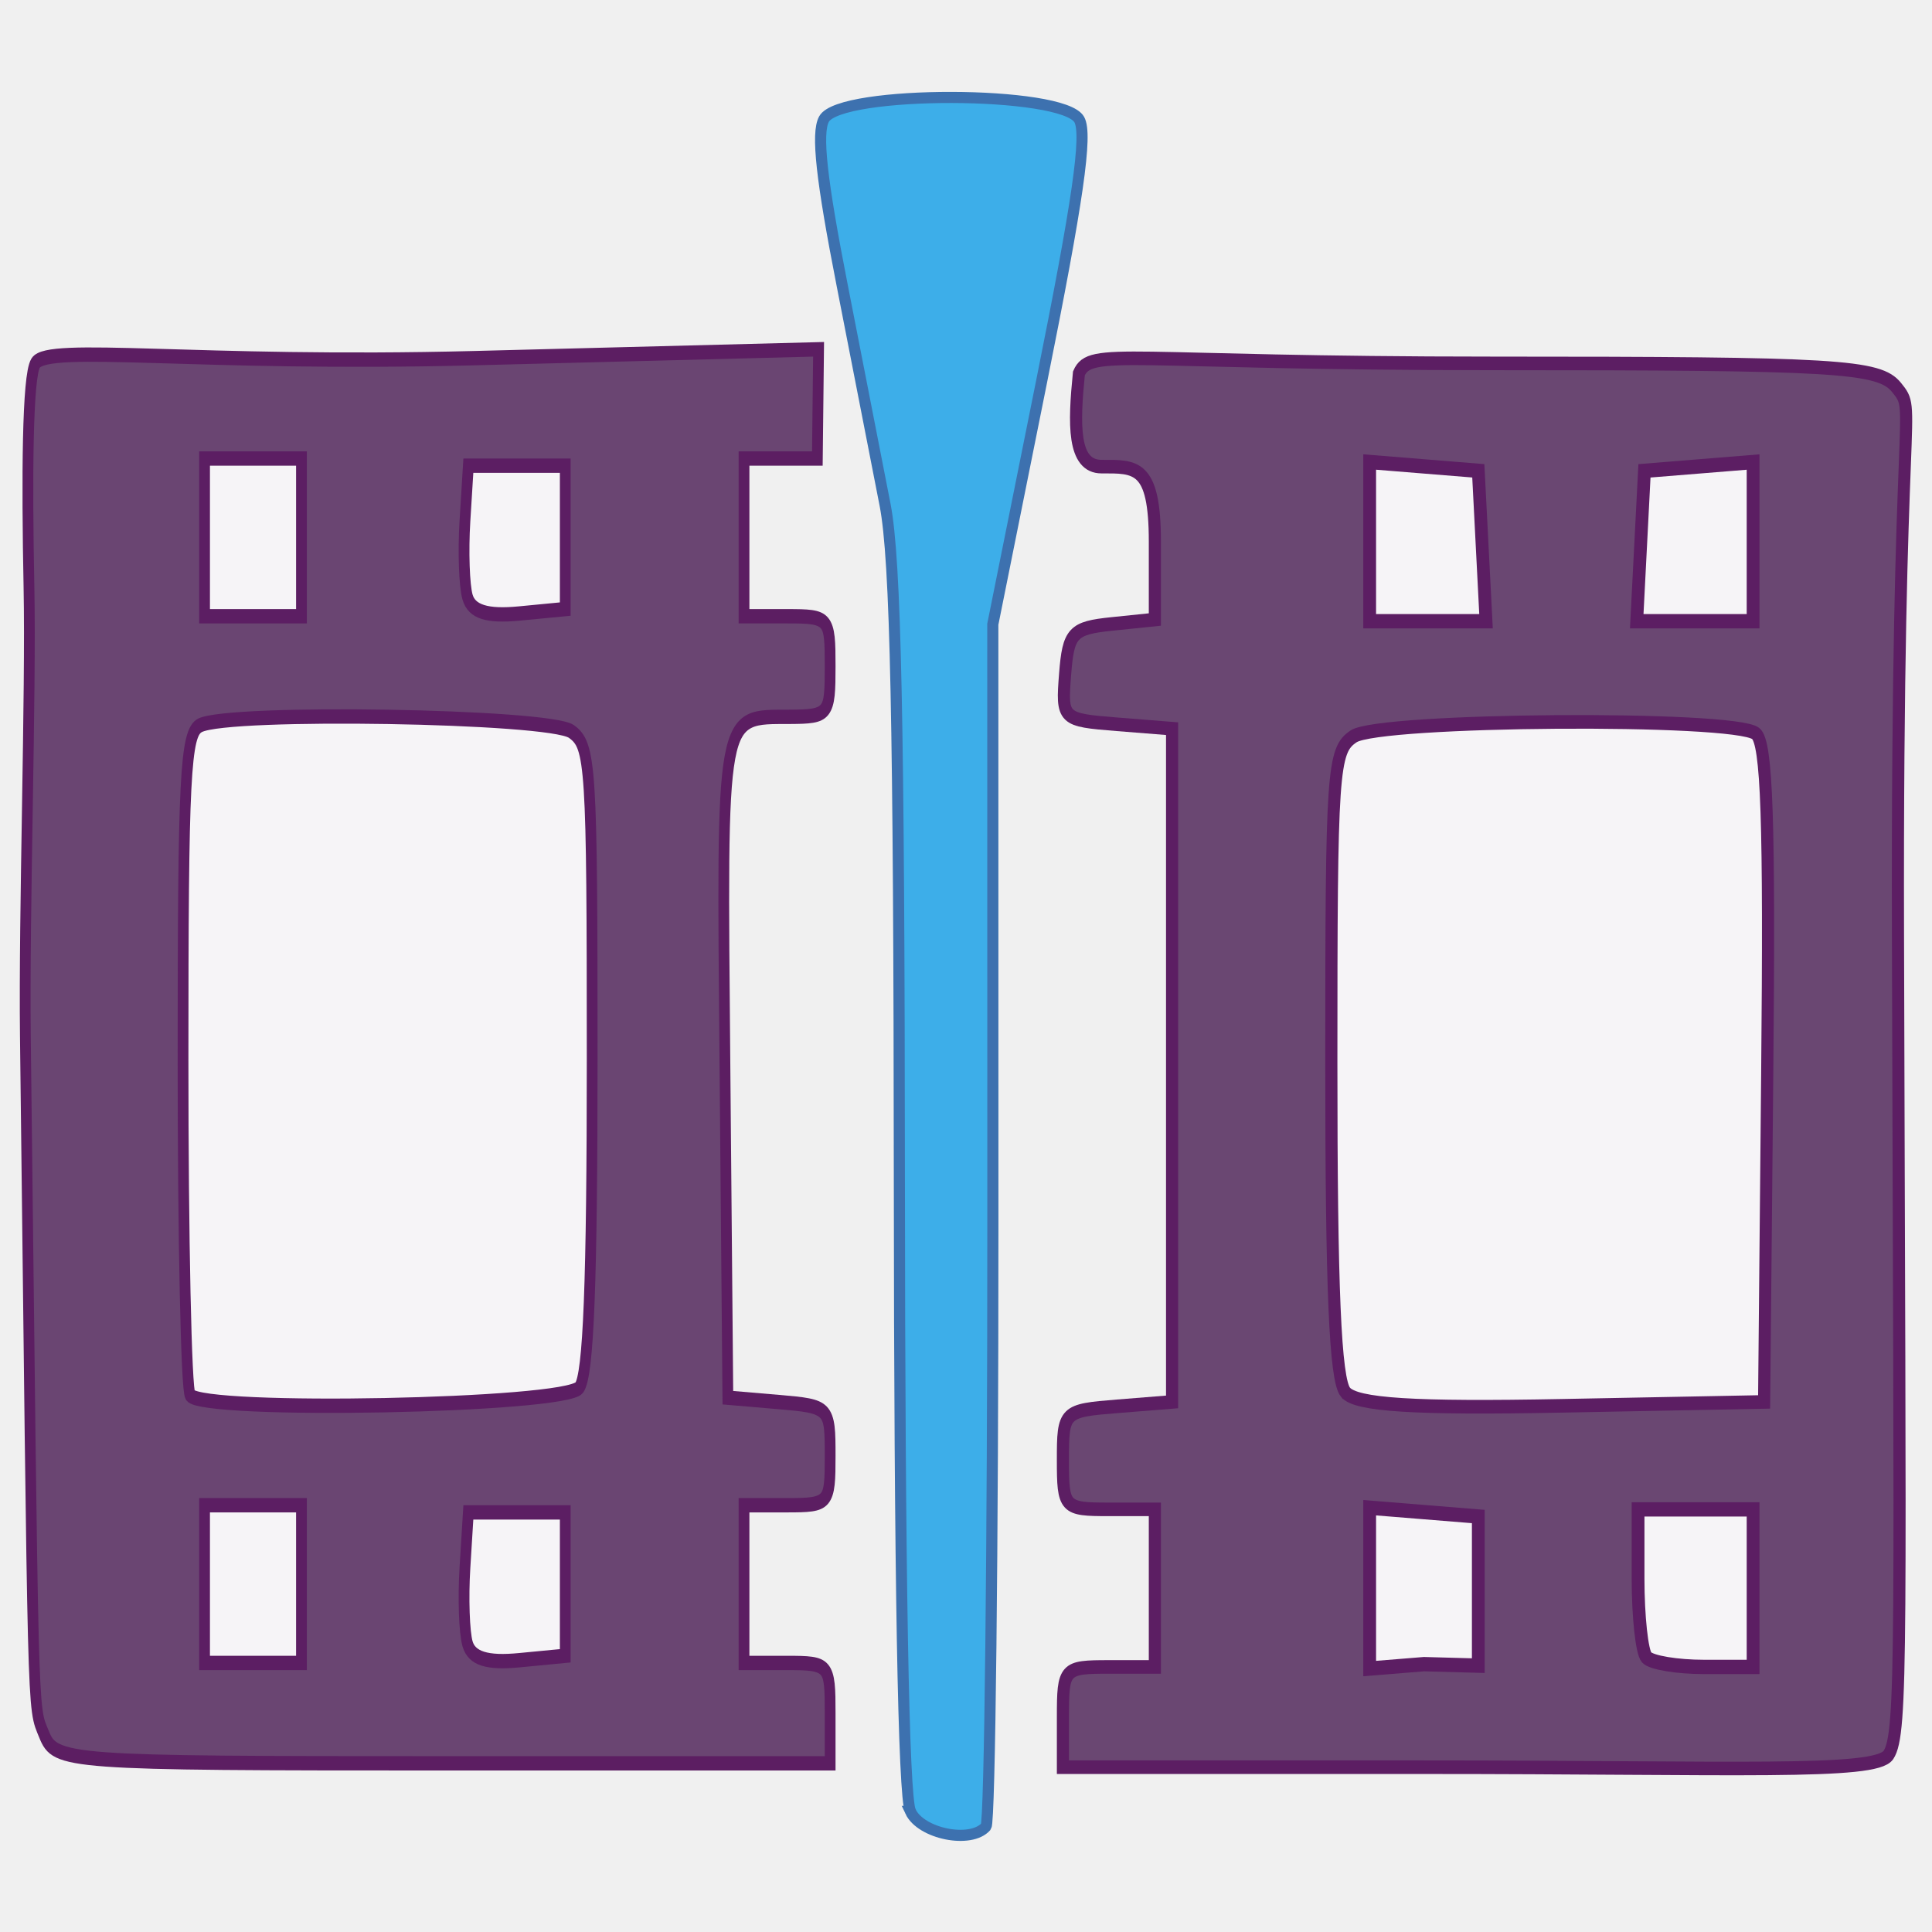
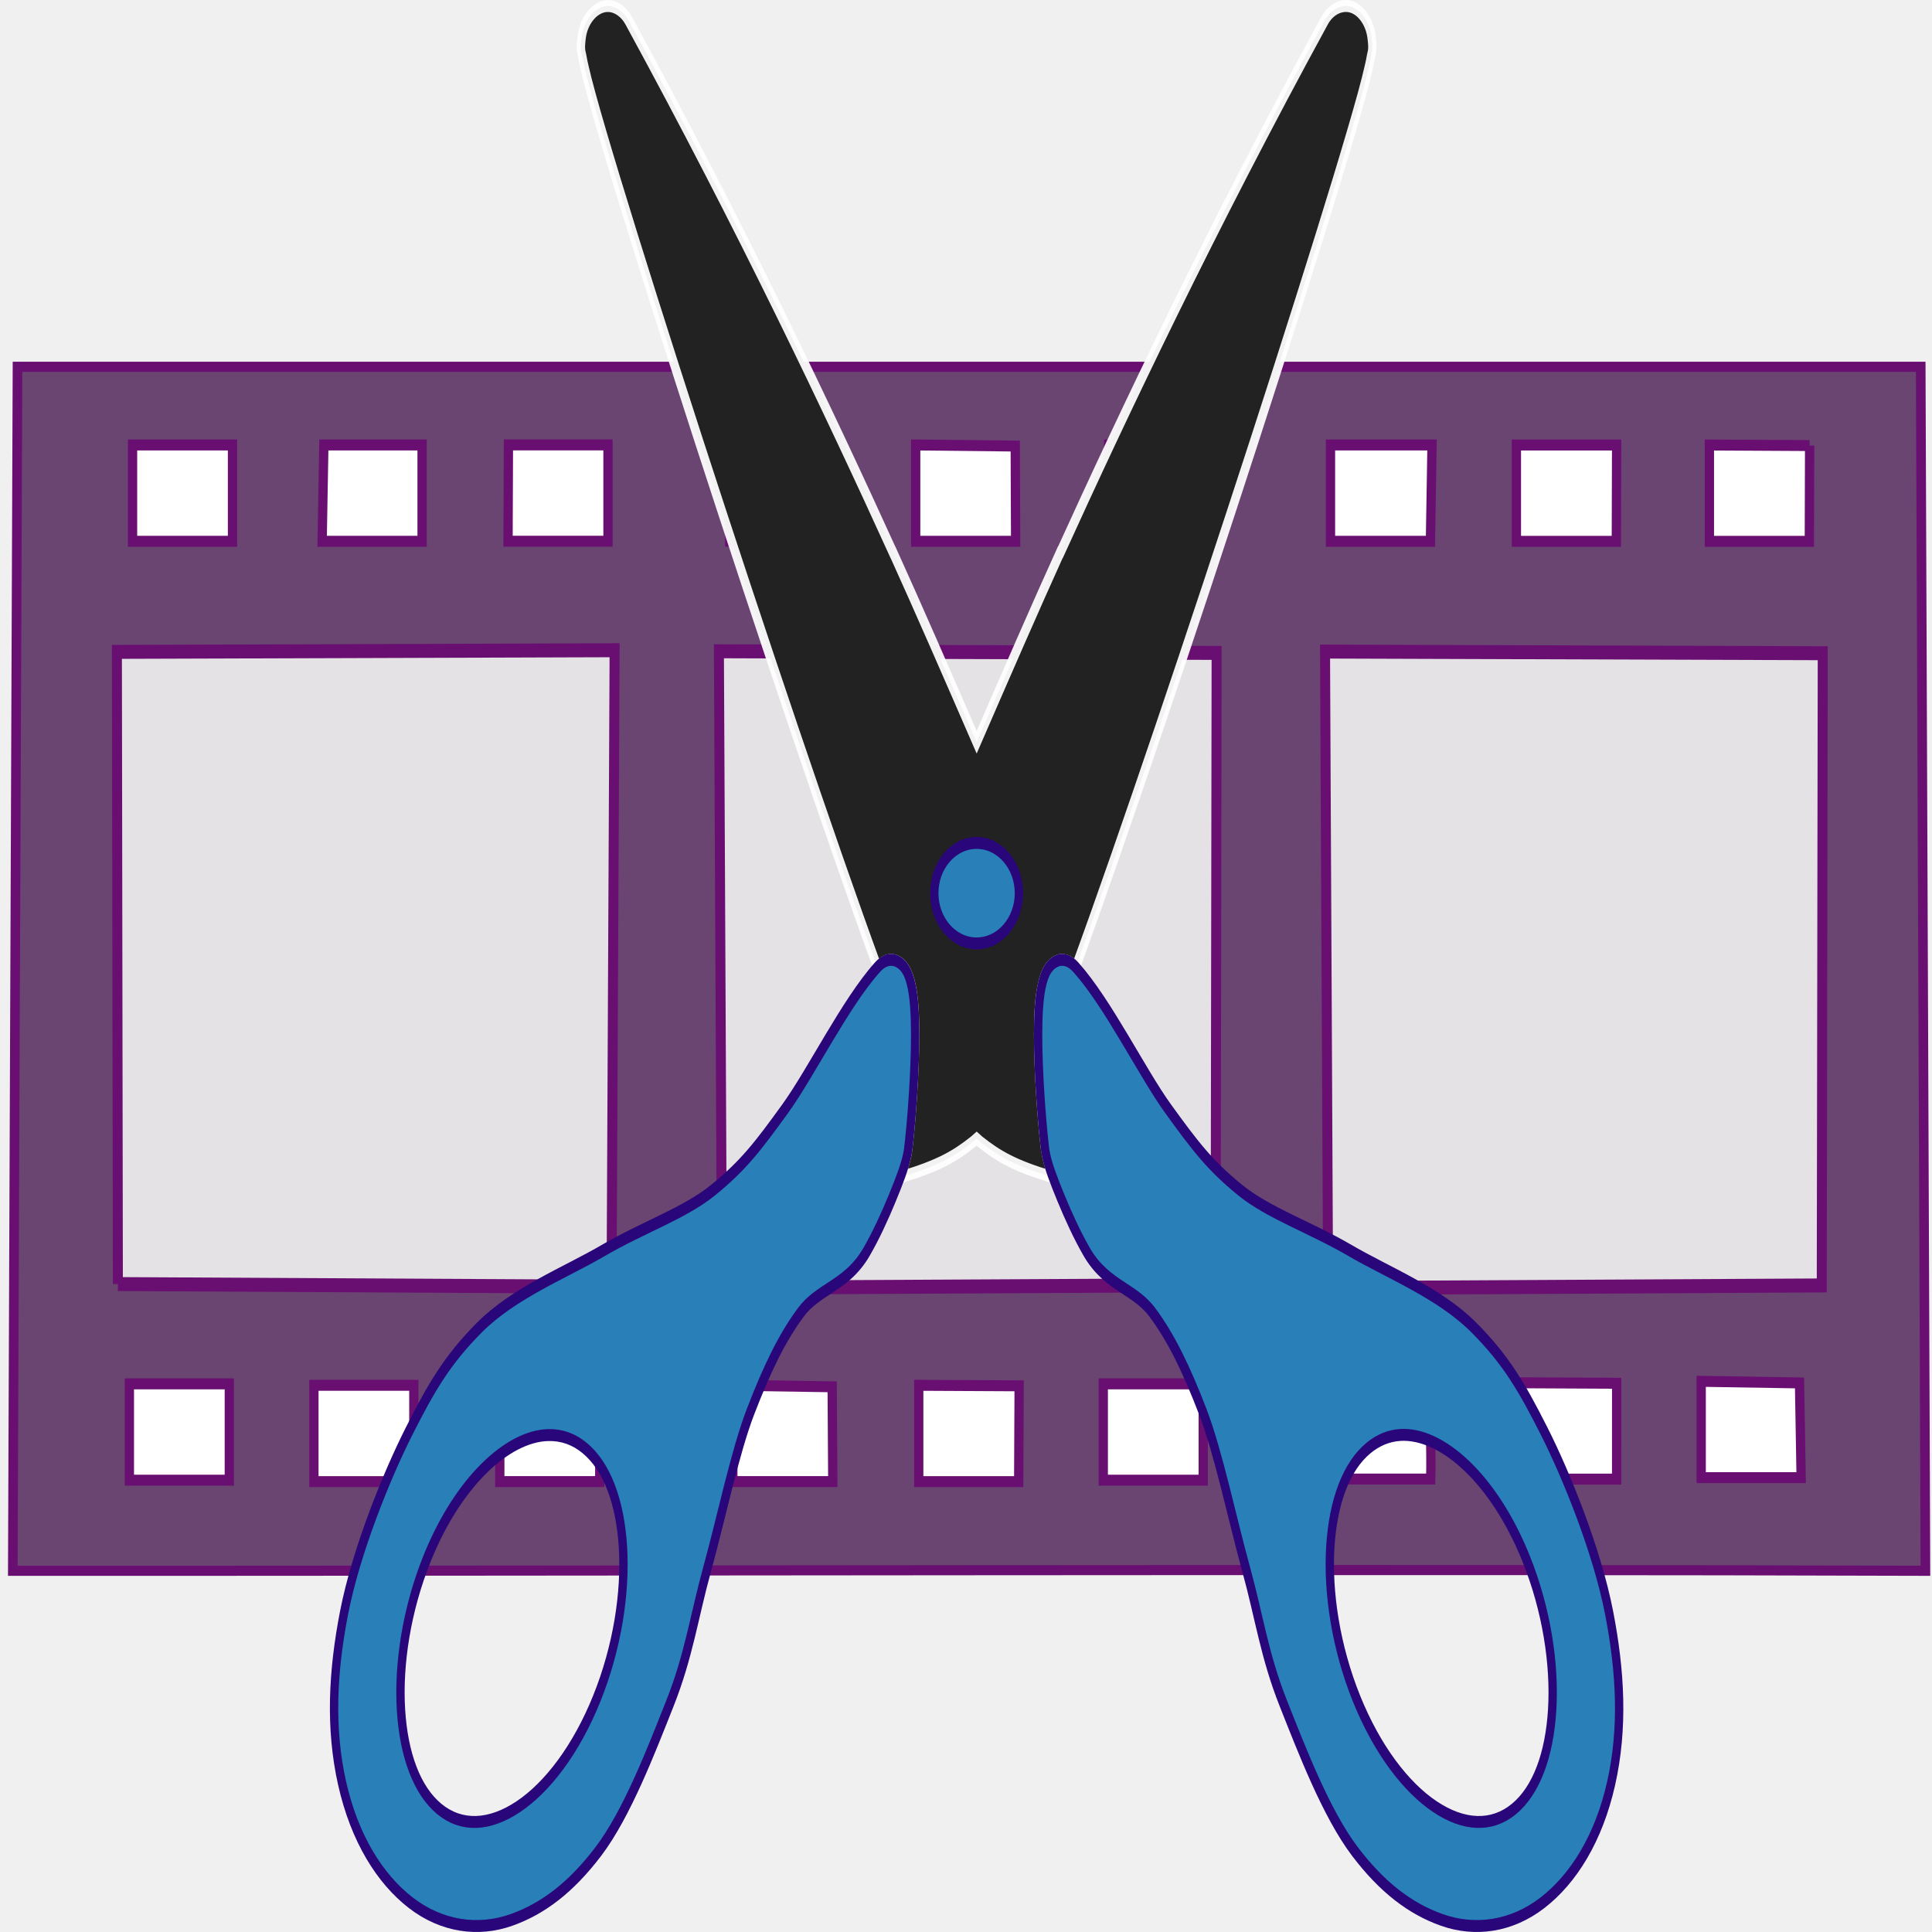
- <svg xmlns="http://www.w3.org/2000/svg" id="svg4944" version="1.1" viewBox="0 0 258.483 258.483" height="976.957" width="976.957">
-   <defs id="defs4938" />
-   <g transform="translate(-213.396,-51.45048)" id="layer1">
-     <g id="g4913" style="display:inline" transform="matrix(1.764111,0,0,1.764111,-360.48,-180.9842)">
-       <g id="g5550" transform="matrix(1,0,0,1.086376,244.7851,41.96937)" />
-       <g id="g4556" transform="translate(1.199849,-5.399251)">
-         <g id="g5529" transform="matrix(0.8165733,0,0,1.087437,274.3777,53.40019)" style="display:inline">
-           <path id="path5226" d="m 138,196.5 c 0,-3.417 -0.095,-3.5 -4,-3.5 h -4 v -5.5 -5.5 h 4 c 3.893,0 4,-0.092 4,-3.445 0,-3.401 -0.061,-3.449 -4.75,-3.75 L 128.5,174.5 128.231,151.571 c -0.296,-25.244 -0.472,-24.529 6.019,-24.556 3.616,-0.015 3.75,-0.14 3.75,-3.515 0,-3.417 -0.095,-3.5 -4,-3.5 h -4 v -5.5 -5.5 h 3.406 3.406 v 0 l 0.113,-7.617 L 104.955,102 c -25.875,0.499 -39.605,-1.034 -40.749,0.345 -0.762,0.918 -0.821,7.963 -0.616,15.634 0.198,7.419 -0.471,22.657 -0.335,31.289 0.766,48.723 0.631,46.649 1.728,48.698 C 66.045,199.953 66.895,200 102.035,200 H 138 Z" style="fill:#6a4572;fill-opacity:1;stroke:#5c1e62;stroke-opacity:1" />
-           <path id="path5510" d="M 79.898,187.5 V 182 h 4.5 4.5 v 5.5 5.5 h -4.5 -4.5 z" style="fill:#ffffff;fill-opacity:0.941;stroke:#5c1e63;stroke-opacity:1" />
-           <path id="path5508" d="m 104.322,191.663 c -0.307,-0.799 -0.415,-3.188 -0.241,-5.308 L 104.398,182.5 h 4.5 4.5 v 5 5 l -4.259,0.308 c -3.017,0.218 -4.422,-0.116 -4.817,-1.145 z" style="fill:#ffffff;fill-opacity:0.941;stroke:#5c1e63;stroke-opacity:1" />
-           <path id="path5506" d="m 78.565,174.333 c -0.367,-0.367 -0.667,-10.894 -0.667,-23.393 0,-19.801 0.204,-22.804 1.582,-23.333 2.713,-1.041 32.428,-0.672 34.484,0.428 1.821,0.975 1.934,2.305 1.934,22.8 0,15.595 -0.34,22.105 -1.2,22.965 -1.295,1.295 -34.876,1.79 -36.133,0.533 z" style="fill:#ffffff;fill-opacity:0.941;stroke:#5c1e63;stroke-opacity:1" />
-           <path id="path5504" d="M 79.898,114.5 V 109 h 4.5 4.5 v 5.5 5.5 h -4.5 -4.5 z" style="fill:#ffffff;fill-opacity:0.941;stroke:#5c1e63;stroke-opacity:1" />
-           <path id="path5502" d="m 104.322,118.663 c -0.307,-0.799 -0.415,-3.188 -0.241,-5.308 L 104.398,109.5 h 4.5 4.5 v 5 5 l -4.259,0.308 c -3.017,0.218 -4.422,-0.116 -4.817,-1.145 z" style="fill:#ffffff;fill-opacity:0.941;stroke:#5c1e63;stroke-opacity:1" />
+ <svg xmlns="http://www.w3.org/2000/svg" height="484.585" id="svg2" version="1.1" width="484.585">
+   <defs id="defs4">
+     </defs>
+   <g id="layer2" style="display:inline" transform="translate(-16.18186,-14.80523)">
+     <g id="g5223" transform="matrix(1.731652,0,0,1.816137,769.5236,-736.5241)" style="display:inline;stroke:#6a0f72;stroke-opacity:1;filter:url(#filter5350);enable-background:new">
+       <g transform="matrix(1.764111,0,0,1.916487,-142.048,-158.3961)" id="g5550" style="stroke:#6a0f72;stroke-opacity:1" />
+       <g id="g5529" transform="matrix(1.440526,0,0,1.91836,-87.72671,-147.7557)" style="display:inline;stroke:#6a0f72;stroke-opacity:1" clip-path="none">
+         <g id="g4774" transform="translate(44.97176,25.51509)" style="display:inline;stroke:#6a0f72;stroke-opacity:1">
+           <g id="g4794" transform="translate(-93.19148,-2.251332)" style="stroke:#6a0f72;stroke-opacity:1" />
+           <g id="g4958" transform="translate(-155.9021,147.8375)" style="stroke:#6a0f72;stroke-opacity:1">
+             <path id="path5226" transform="matrix(0.183669,0,0,0.1379199,12.25395,71.22076)" d="m -765.869,540.213 -2.572,628.459 c 285.411,0.137 774.173,-0.942 1047.059,0 l -2.572,-628.459 z" style="display:inline;fill:#6a4572;fill-opacity:1;stroke:#6a0f72;stroke-width:5.273;stroke-miterlimit:4;stroke-dasharray:none;stroke-opacity:1" />
+             <g transform="translate(-200.1778,31.44456)" id="g4611" style="display:inline;stroke:#6a0f72;stroke-opacity:1" />
+             <path style="display:inline;fill:#ececec;fill-opacity:0.941;stroke:#6a0f72;stroke-width:1.006;stroke-opacity:1" d="m -25.129,214.016 -0.098,-45.515 50.044,-0.118 -0.307,45.822 -49.639,-0.19 z" id="path5506-1" transform="translate(-93.19148,-2.251332)" />
+             <path style="display:inline;fill:#ececec;fill-opacity:0.941;stroke:#6a0f72;stroke-width:1.006;stroke-opacity:1" d="m 85.251,214.091 0.098,-45.515 -50.044,-0.118 0.307,45.822 z" id="path5506-1-4" transform="translate(-93.19148,-2.251332)" />
+           </g>
+           <path style="display:inline;fill:#ececec;fill-opacity:0.941;stroke:#6a0f72;stroke-width:1.006;stroke-opacity:1" d="m -102.897,359.699 0.098,-45.515 -50.044,-0.118 0.307,45.822 z" id="path5506-1-4-7" />
        </g>
-         <g id="g5537" transform="matrix(0.9692965,0,0,1.086376,247.6928,53.90617)" style="display:inline">
-           <path id="path5214" d="m 226.588,199.147 c 1.128,-1.512 0.891,-7.646 0.748,-57.233 -0.11,-38.232 1.566,-36.368 -0.11,-38.232 C 225.868,102.173 222.626,102 195.686,102 c -28.766,0 -31.544,-1.152 -32.436,0.701 -0.391,3.499 -0.51,6.505 1.767,6.505 2.667,0 4.176,-0.143 4.176,5.234 v 5.44 l -3.372,0.31 c -3.065,0.282 -3.397,0.601 -3.65,3.503 -0.275,3.155 -0.227,3.196 4.046,3.5 l 4.324,0.307 v 23.5 23.5 l -4.271,0.305 c -4.216,0.301 -4.271,0.349 -4.271,3.75 0,3.353 0.097,3.445 3.597,3.445 h 3.597 v 5.5 5.5 h -3.597 C 162.086,193 162,193.083 162,196.5 v 3.5 h 28.214 c 24.464,0 35.365,0.5 36.374,-0.853 z" style="fill:#6a4772;fill-opacity:1;stroke:#5c1e63;stroke-width:0.948;stroke-opacity:1" />
-           <path id="path5498" d="m 186,187.5 v -5.615 l 4.25,0.307 4.25,0.307 v 5 5.411 l -4.25,-0.104 -4.25,0.307 z" style="fill:#ffffff;fill-opacity:0.941;stroke:#5c1e63;stroke-opacity:1" />
-           <path id="path5496" d="m 207.667,192.333 c -0.367,-0.367 -0.667,-2.842 -0.667,-5.5 V 182 h 4.5 4.5 v 5.5 5.5 h -3.833 c -2.108,0 -4.133,-0.3 -4.5,-0.667 z" style="fill:#ffffff;fill-opacity:0.941;stroke:#5c1e63;stroke-opacity:1" />
-           <path id="path5494" d="M 184.104,173.822 C 183.302,172.934 183,166.649 183,150.835 c 0,-20.495 0.102,-21.825 1.747,-22.8 2.055,-1.218 29.757,-1.393 31.456,-0.199 0.884,0.621 1.09,6.058 0.903,23.735 l -0.243,22.929 -15.827,0.272 c -11.548,0.199 -16.126,-0.058 -16.931,-0.95 z" style="fill:#ffffff;fill-opacity:0.941;stroke:#5c1e63;stroke-width:0.95;stroke-opacity:1" />
-           <path id="path5492" d="m 186,114.442 v -5.558 l 4.25,0.307 4.25,0.307 0.302,5.25 0.302,5.25 H 190.552 186 Z" style="fill:#ffffff;fill-opacity:0.941;stroke:#5c1e63;stroke-opacity:1" />
-           <path id="path4501" d="m 207.198,114.75 0.302,-5.25 4.25,-0.307 4.25,-0.307 V 114.442 120 h -4.552 -4.552 z" style="fill:#ffffff;fill-opacity:0.941;stroke:#5c1e63;stroke-opacity:1" />
+       </g>
+     </g>
+   </g>
+   <g id="layer3" style="display:inline" transform="translate(-16.18186,-14.80523)">
+     <g id="g4954" style="fill:#ffffff;fill-opacity:1" transform="matrix(0.9350375,0,0,0.7886829,22.80922,54.36774)">
+       <g style="display:inline;fill:#ffffff;fill-opacity:1;stroke:#6a0f72;stroke-opacity:1;filter:url(#filter5350);enable-background:new" transform="matrix(2.494489,0,0,3.484006,-170.0242,-234.3509)" id="g4603">
+         <g style="display:inline;fill:#ffffff;fill-opacity:1;stroke:#6a0f72;stroke-opacity:1" id="g4670-2" transform="translate(14.1132,-0.00583564)">
+           <g style="fill:#ffffff;fill-opacity:1;stroke:#6a0f72;stroke-opacity:1" id="g4707" transform="translate(0,3.861756)">
+             <g transform="translate(-19.99061,0.0058354)" id="g4670" style="display:inline;fill:#ffffff;fill-opacity:1;stroke:#6a0f72;stroke-opacity:1" />
+           </g>
+           <g style="fill:#ffffff;fill-opacity:1;stroke:#6a0f72;stroke-opacity:1" id="g4698" transform="translate(0.7346761,1.655038)">
+             <path id="path5504-7-3" d="m 84.225,177.67 c 3.583,0 7.166,0 10.749,0 0,2.931 0,5.862 0,8.793 -3.583,0 -7.166,0 -10.749,0 0,-2.931 0,-5.862 0,-8.793 z" style="display:inline;fill:#ffffff;fill-opacity:1;stroke:#6a0f72;stroke-width:1;stroke-opacity:1" />
+             <path id="path5504-56" d="m 64.382,177.537 c 3.583,0 7.166,0 10.749,0 0,2.931 0,5.862 0,8.793 -3.583,0 -7.166,0 -10.749,0 0,-2.931 0,-5.862 0,-8.793 z" style="display:inline;fill:#ffffff;fill-opacity:1;stroke:#6a0f72;stroke-width:1;stroke-opacity:1" />
+             <path id="path5504-7-3-0" d="m 104.216,177.664 c 3.583,0 7.166,0 10.749,0 0,2.931 0,5.862 0,8.793 -3.583,0 -7.166,0 -10.749,0 0,-2.931 0,-5.862 0,-8.793 z" style="display:inline;fill:#ffffff;fill-opacity:1;stroke:#6a0f72;stroke-width:1;stroke-opacity:1" />
+           </g>
        </g>
-         <path id="path5256" d="m 393.155,274.534 c -0.529,-1.138 -0.823,-17.815 -0.841,-47.699 -0.021,-34.996 -0.278,-47.243 -1.08,-51.375 -0.579,-2.984 -2.04,-10.46 -3.247,-16.613 -1.589,-8.102 -1.972,-11.593 -1.388,-12.659 1.212,-2.212 18.146,-2.177 19.361,0.041 0.622,1.135 -0.093,6.103 -2.865,19.893 l -3.694,18.38 0.005,45.288 c 0.002,24.908 -0.231,45.559 -0.519,45.89 -1.147,1.32 -4.939,0.562 -5.733,-1.146 z" style="fill:#3daee9;fill-opacity:1;stroke:#3d71af;stroke-width:0.843;stroke-opacity:1" />
+       </g>
+       <g style="display:inline;fill:#ffffff;fill-opacity:1;stroke:#6a0f72;stroke-opacity:1;filter:url(#filter5350);enable-background:new" transform="matrix(-2.494489,0,0,3.484006,506.0454,-291.3544)" id="g4611-6">
+         <g style="fill:#ffffff;fill-opacity:1;stroke:#6a0f72;stroke-opacity:1" id="g4603-0" transform="translate(4.434654,16.36148)">
+           <g transform="translate(14.1132,-0.00583564)" id="g4670-2-6" style="display:inline;fill:#ffffff;fill-opacity:1;stroke:#6a0f72;stroke-opacity:1">
+             <g style="fill:#ffffff;fill-opacity:1;stroke:#6a0f72;stroke-opacity:1" transform="translate(0,3.861756)" id="g4707-2">
+               <g style="display:inline;fill:#ffffff;fill-opacity:1;stroke:#6a0f72;stroke-opacity:1" id="g4670-1" transform="translate(-19.99061,0.0058354)" />
+             </g>
+             <g style="fill:#ffffff;fill-opacity:1;stroke:#6a0f72;stroke-opacity:1" transform="translate(0.7346761,1.655038)" id="g4698-9">
+               <path id="path5504-7-3-2" d="m 87.627,177.67 c 0,2.931 0,5.862 0,8.793 -3.583,0 -7.166,0 -10.749,0 -0.016,-2.915 -0.033,-5.831 -0.049,-8.746 3.599,-0.016 7.199,-0.032 10.798,-0.047 z" style="display:inline;fill:#ffffff;fill-opacity:1;stroke:#6a0f72;stroke-width:1;stroke-opacity:1" />
+               <path id="path5504-56-0" d="m 57.035,177.537 c 3.583,0 7.166,0 10.749,0 0,2.931 0,5.862 0,8.793 -3.583,0 -7.166,0 -10.749,0 0,-2.931 0,-5.862 0,-8.793 z" style="display:inline;fill:#ffffff;fill-opacity:1;stroke:#6a0f72;stroke-width:1;stroke-opacity:1" />
+               <path id="path5504-7-3-0-2" d="m 107.618,177.664 c 0,2.931 0,5.862 0,8.793 -3.583,0 -7.166,0 -10.749,0 0.022,-2.884 0.045,-5.767 0.067,-8.651 3.56,-0.048 7.121,-0.095 10.681,-0.142 z" style="display:inline;fill:#ffffff;fill-opacity:1;stroke:#6a0f72;stroke-width:1;stroke-opacity:1" />
+             </g>
+           </g>
+         </g>
+       </g>
+       <g transform="matrix(-2.494489,0,0,3.484006,658.6282,-291.3341)" id="g4611-6-8" style="display:inline;fill:#ffffff;fill-opacity:1;stroke:#6a0f72;stroke-opacity:1;filter:url(#filter5350);enable-background:new">
+         <g style="fill:#ffffff;fill-opacity:1;stroke:#6a0f72;stroke-opacity:1" id="g4603-0-4" transform="translate(3.019337,6.89929)">
+           <g transform="translate(14.1132,-0.00583564)" id="g4670-2-6-5" style="display:inline;fill:#ffffff;fill-opacity:1;stroke:#6a0f72;stroke-opacity:1">
+             <g style="fill:#ffffff;fill-opacity:1;stroke:#6a0f72;stroke-opacity:1" transform="translate(0,-6.328303)" id="g4707-2-0">
+               <g style="display:inline;fill:#ffffff;fill-opacity:1;stroke:#6a0f72;stroke-opacity:1" id="g4670-1-6" transform="translate(-19.99061,0.0058354)" />
+               <g style="fill:#ffffff;fill-opacity:1;stroke:#6a0f72;stroke-opacity:1" id="g5039">
+                 <path id="path5504" d="m 235.488,109.273 c -3.583,0 -7.166,0 -10.749,0 0,2.931 0,5.862 0,8.793 3.583,0 7.166,0 10.749,0 0,-2.931 0,-5.862 0,-8.793 z" clip-path="none" style="display:inline;fill:#ffffff;fill-opacity:1;stroke:#6a0f72;stroke-opacity:1" />
+                 <path id="path5504-7" d="m 214.918,109.273 c -3.522,0 -7.044,0 -10.566,0 0,2.931 0,5.862 0,8.793 3.583,0 7.166,0 10.749,0 -0.061,-2.931 -0.122,-5.862 -0.183,-8.793 z" style="display:inline;fill:#ffffff;fill-opacity:1;stroke:#6a0f72;stroke-width:1;stroke-opacity:1" />
+                 <path id="path5504-7-7" d="m 195.069,109.267 c -3.569,0 -7.139,0 -10.708,0 0,2.931 0,5.862 0,8.793 3.583,0 7.166,0 10.749,0 -0.014,-2.931 -0.027,-5.862 -0.041,-8.793 z" style="display:inline;fill:#ffffff;fill-opacity:1;stroke:#6a0f72;stroke-width:1;stroke-opacity:1" />
+                 <g id="g5070" transform="translate(2.572412)">
+                   <path style="display:inline;fill:#ffffff;fill-opacity:1;stroke:#6a0f72;stroke-opacity:1" d="m 117.098,109.171 c 3.617,0.034 7.233,0.068 10.85,0.101 0,2.931 0,5.862 0,8.793 -3.583,0 -7.166,0 -10.749,0 -0.034,-2.965 -0.067,-5.93 -0.101,-8.895 z" id="path5504-6" />
+                   <path style="display:inline;fill:#ffffff;fill-opacity:1;stroke:#6a0f72;stroke-width:1;stroke-opacity:1" d="m 137.994,109.374 c 3.569,-0.034 7.139,-0.068 10.708,-0.101 0,2.931 0,5.862 0,8.793 -3.583,0 -7.166,0 -10.749,0 0.014,-2.897 0.027,-5.795 0.041,-8.692 z" id="path5504-7-8" />
+                   <path style="display:inline;fill:#ffffff;fill-opacity:1;stroke:#6a0f72;stroke-width:1;stroke-opacity:1" d="m 157.985,109.267 h 10.708 V 118.06 h -10.749 z" id="path5504-7-7-7" />
+                 </g>
+                 <g id="g5082" transform="translate(-1.714941)">
+                   <path style="display:inline;fill:#ffffff;fill-opacity:1;stroke:#6a0f72;stroke-opacity:1" d="m 56.858,109.329 c 3.593,-0.017 7.186,-0.034 10.779,-0.051 0,2.931 0,5.862 0,8.793 -3.583,0 -7.166,0 -10.749,0 -0.01,-2.914 -0.02,-5.828 -0.03,-8.743 z" id="path5504-6-3" />
+                   <path style="display:inline;fill:#ffffff;fill-opacity:1;stroke:#6a0f72;stroke-width:1;stroke-opacity:1" d="m 77.613,109.278 c 3.593,0 7.186,0 10.779,0 0,2.931 0,5.862 0,8.793 -3.583,0 -7.166,0 -10.749,0 -0.01,-2.931 -0.02,-5.862 -0.03,-8.793 z" id="path5504-7-8-1" />
+                   <path style="display:inline;fill:#ffffff;fill-opacity:1;stroke:#6a0f72;stroke-width:1;stroke-opacity:1" d="m 97.462,109.273 c 3.64,0 7.28,0 10.921,0 0,2.931 0,5.862 0,8.793 -3.583,0 -7.166,0 -10.749,0 -0.057,-2.931 -0.114,-5.862 -0.172,-8.793 z" id="path5504-7-7-7-0" />
+                 </g>
+               </g>
+             </g>
+             <g style="fill:#ffffff;fill-opacity:1;stroke:#6a0f72;stroke-opacity:1" transform="translate(-0.9802648,10.88047)" id="g4698-9-6">
+               <path id="path5504-7-3-2-3" d="m 87.627,177.67 c 0,2.931 0,5.862 0,8.793 -3.583,0 -7.166,0 -10.749,0 -0.002,-2.916 -0.003,-5.832 -0.005,-8.749 3.585,-0.015 7.169,-0.03 10.754,-0.045 z" style="display:inline;fill:#ffffff;fill-opacity:1;stroke:#6a0f72;stroke-width:1;stroke-opacity:1" />
+               <path id="path5504-56-0-2" d="m 67.784,177.537 c 0,2.931 0,5.862 0,8.793 -3.583,0 -7.166,0 -10.749,0 0.058,-2.882 0.116,-5.764 0.174,-8.646 3.525,-0.049 7.05,-0.098 10.575,-0.147 z" style="display:inline;fill:#ffffff;fill-opacity:1;stroke:#6a0f72;stroke-width:1;stroke-opacity:1" />
+               <path id="path5504-7-3-0-2-0" d="m 96.91,177.873 c 3.568,-0.135 7.14,-0.073 10.708,-0.209 0,2.931 0,5.862 0,8.793 -3.583,0 -7.166,0 -10.749,0 -0.081,-2.862 0.121,-5.723 0.041,-8.584 z" style="display:inline;fill:#ffffff;fill-opacity:1;stroke:#6a0f72;stroke-width:1;stroke-opacity:1" />
+             </g>
+           </g>
+         </g>
+       </g>
+     </g>
+   </g>
+   <g id="layer4" style="display:inline" transform="translate(-16.18186,-14.80523)">
+     <g id="layer1" transform="matrix(0.6633713,0,0,0.9505047,98.07631,-542.2967)">
+       <g id="g4305">
+         <g style="font-style:normal;font-variant:normal;font-weight:normal;font-stretch:normal;font-size:550px;line-height:125%;font-family:Ubuntu;-inkscape-font-specification:Ubuntu;text-align:start;letter-spacing:0px;word-spacing:0px;writing-mode:lr-tb;text-anchor:start;fill:#222222;fill-opacity:1;stroke:none" id="text2994" transform="translate(28,-40.00001)">
+           <g transform="matrix(1.2,0,0,1.2,138.8704,-187.5695)" id="g3892">
+             <g transform="translate(10.87826,-2.224238)" id="g4089">
+               <g transform="translate(-11.00914,37.21792)" id="g4549">
+                 <path d="m -50.244,644.396 c -3.846,-0.034 -7.51,2.945 -8.255,6.719 -0.603,3.096 -0.034,3.506 0.156,4.349 0.19,0.843 0.435,1.565 0.703,2.396 0.537,1.661 1.253,3.633 2.188,6.016 1.869,4.765 4.557,11.147 7.891,18.802 6.668,15.31 15.9,35.7 26.068,57.578 19.281,41.489 41.587,87.684 56.172,115.547 1.156,-0.885 2.58,-1.698 4.531,-1.641 0.924,0.027 1.558,0.27 1.875,0.391 2.456,0.936 3.454,2.89 4.062,4.531 0.608,1.641 0.918,3.383 1.12,5.286 0.403,3.807 0.324,8.306 0.078,12.812 -0.246,4.506 -0.685,8.974 -1.12,12.526 -0.218,1.776 -0.434,3.317 -0.625,4.531 -0.191,1.214 -0.261,1.851 -0.547,2.812 -0.432,1.452 -1.185,3.057 -2.135,4.87 0.069,-0.013 0.139,-0.012 0.208,-0.026 11.769,-2.46 16.838,-4.524 22.5,-7.656 0.021,-0.01 0.057,-0.016 0.078,-0.026 0.428,-0.241 0.805,-0.531 1.224,-0.781 0.419,0.25 0.77,0.541 1.198,0.781 0.021,0.011 0.057,0.016 0.078,0.026 5.65,3.126 10.702,5.196 22.474,7.656 0.077,0.016 0.157,0.012 0.234,0.026 -0.949,-1.81 -1.678,-3.42 -2.109,-4.87 -0.286,-0.961 -0.382,-1.598 -0.573,-2.812 -0.191,-1.214 -0.407,-2.755 -0.625,-4.531 -0.435,-3.552 -0.874,-8.02 -1.12,-12.526 -0.246,-4.506 -0.325,-9.006 0.078,-12.812 0.202,-1.903 0.537,-3.646 1.146,-5.286 0.608,-1.641 1.606,-3.595 4.062,-4.531 0.323,-0.123 0.964,-0.362 1.875,-0.391 1.935,-0.057 3.328,0.738 4.479,1.615 14.584,-27.861 36.888,-74.041 56.172,-115.521 10.171,-21.878 19.423,-42.267 26.094,-57.578 3.335,-7.655 6.02,-14.037 7.891,-18.802 0.935,-2.383 1.65,-4.355 2.188,-6.016 0.269,-0.83 0.513,-1.553 0.703,-2.396 0.19,-0.843 0.759,-1.252 0.156,-4.349 -0.608,-3.117 -3.162,-5.771 -6.25,-6.51 -3.088,-0.739 -6.562,0.491 -8.516,2.995 -35.535,45.442 -63.344,86.386 -83.229,116.901 -0.01,-2e-5 -0.042,-2e-5 -0.052,0 -7.835,12.047 -17.254,27.179 -26.354,41.797 -9.1,-14.618 -18.543,-29.748 -26.38,-41.797 -0.01,-2e-5 -0.016,-2e-5 -0.026,0 -19.885,-30.515 -47.72,-71.459 -83.255,-116.901 -1.542,-1.963 -4.014,-3.187 -6.51,-3.203 z" id="path3798-4" style="color:#000000;font-style:normal;font-variant:normal;font-weight:normal;font-stretch:normal;font-size:550px;line-height:125%;font-family:Ubuntu;-inkscape-font-specification:Ubuntu;text-indent:0;text-align:start;text-decoration:none;text-decoration-line:none;letter-spacing:0px;word-spacing:0px;text-transform:none;writing-mode:lr-tb;direction:ltr;baseline-shift:baseline;text-anchor:start;display:inline;overflow:visible;visibility:visible;fill:#222222;fill-opacity:1;fill-rule:nonzero;stroke:#ffffff;stroke-width:2.624;stroke-miterlimit:4;stroke-dasharray:none;stroke-opacity:0.941;marker:none;enable-background:accumulate" />
+                 <path d="m 39.196,854.15 c -2.017,-0.059 -3.481,0.799 -4.656,1.719 -10.098,7.901 -20.841,23.188 -28.969,31.031 -8.66,8.357 -13.201,12.488 -22.687,17.875 -8.963,5.09 -22.031,8.149 -34.688,13.312 -11.872,4.844 -28.061,9.282 -38.937,16.906 -10.203,7.152 -15.215,13.218 -22.125,22.75 -7.135,9.842 -16.722,26.387 -20.5,39.875 -3.645,13.013 -4.538,25.474 -0.656,37.562 3.893,12.123 11.867,21.016 21.594,26.281 9.875,5.346 21.423,6.365 31.75,3.812 9.971,-2.464 18.836,-7.172 27.438,-15.094 9.086,-8.368 16.836,-22.55 22.5,-32.5 6.005,-10.549 7.635,-19.143 11.719,-29.469 4.351,-11.002 8.739,-25.724 13.656,-34.656 5.215,-9.474 10.004,-16.381 15.938,-21.938 2.543,-2.382 5.713,-3.792 9.375,-5.469 3.662,-1.677 7.888,-3.703 11.25,-7.75 2.931,-3.528 5.78,-7.855 8.094,-11.781 2.314,-3.927 3.979,-6.973 4.75,-9.562 0.286,-0.961 0.371,-1.598 0.562,-2.812 0.191,-1.214 0.407,-2.755 0.625,-4.531 0.435,-3.552 0.879,-8.025 1.125,-12.531 0.246,-4.506 0.31,-9.006 -0.094,-12.812 -0.202,-1.903 -0.517,-3.64 -1.125,-5.281 -0.608,-1.641 -1.606,-3.595 -4.062,-4.531 -0.317,-0.121 -0.951,-0.379 -1.875,-0.406 z m 53.438,0 c -0.911,0.029 -1.552,0.283 -1.875,0.406 -2.456,0.936 -3.454,2.89 -4.062,4.531 -0.608,1.641 -0.923,3.378 -1.125,5.281 -0.403,3.807 -0.34,8.306 -0.094,12.812 0.246,4.506 0.69,8.98 1.125,12.531 0.218,1.776 0.434,3.317 0.625,4.531 0.191,1.214 0.276,1.851 0.562,2.812 0.771,2.59 2.436,5.636 4.75,9.562 2.314,3.927 5.163,8.253 8.094,11.781 3.359,4.044 7.565,6.073 11.219,7.75 3.654,1.677 6.829,3.085 9.375,5.469 5.939,5.561 10.757,12.47 15.969,21.938 4.917,8.933 9.305,23.654 13.656,34.656 4.083,10.326 5.714,18.92 11.719,29.469 5.664,9.95 13.414,24.132 22.5,32.5 8.601,7.922 17.466,12.63 27.438,15.094 10.327,2.552 21.875,1.533 31.75,-3.812 9.727,-5.266 17.701,-14.158 21.594,-26.281 3.884,-12.095 2.956,-24.556 -0.688,-37.562 -3.776,-13.482 -13.33,-30.028 -20.469,-39.875 -6.91,-9.532 -11.922,-15.598 -22.125,-22.75 -10.876,-7.624 -27.065,-12.062 -38.938,-16.906 -12.657,-5.164 -25.724,-8.223 -34.688,-13.312 -9.487,-5.387 -14.027,-9.518 -22.688,-17.875 -8.128,-7.843 -18.87,-23.13 -28.969,-31.031 -1.176,-0.92 -2.639,-1.778 -4.656,-1.719 z M 199.446,958.618 c 12.936,-0.539 29.39,9.506 39.562,27.125 6.51,11.276 9.118,23.298 8.25,33.312 -0.868,10.014 -5.056,17.785 -12.031,21.812 -6.977,4.028 -15.799,3.751 -24.906,-0.5 -9.108,-4.251 -18.209,-12.506 -24.719,-23.781 -6.51,-11.276 -9.118,-23.307 -8.25,-33.312 0.868,-10.006 5.054,-17.753 12.031,-21.781 3.052,-1.762 6.451,-2.724 10.062,-2.875 z m -268.594,0.031 c 4.221,-0.084 8.072,0.828 11.562,2.844 6.978,4.029 11.188,11.776 12.062,21.781 0.875,10.005 -1.74,22.037 -8.25,33.312 -6.51,11.275 -15.611,19.53 -24.719,23.781 -9.108,4.251 -17.93,4.528 -24.906,0.5 -6.977,-4.028 -11.188,-11.798 -12.062,-21.812 -0.875,-10.014 1.741,-22.038 8.25,-33.312 9.763,-16.909 25.399,-26.841 38.063,-27.094 z" id="path3794-9-2" style="color:#000000;font-style:normal;font-variant:normal;font-weight:normal;font-stretch:normal;font-size:550px;line-height:125%;font-family:Ubuntu;-inkscape-font-specification:Ubuntu;text-indent:0;text-align:start;text-decoration:none;text-decoration-line:none;letter-spacing:0px;word-spacing:0px;text-transform:none;writing-mode:lr-tb;direction:ltr;baseline-shift:baseline;text-anchor:start;display:inline;overflow:visible;visibility:visible;fill:#2980b9;fill-opacity:1;fill-rule:nonzero;stroke:#29067a;stroke-width:2.624;stroke-miterlimit:4;stroke-dasharray:none;stroke-opacity:1;marker:none;enable-background:accumulate" />
+                 <ellipse ry="11.049" rx="13.332" cy="839.484" cx="65.909" id="path5349" style="opacity:1;fill:#2980b9;fill-opacity:1;fill-rule:evenodd;stroke:#29067a;stroke-width:2.624;stroke-linecap:square;stroke-linejoin:miter;stroke-miterlimit:4;stroke-dasharray:none;stroke-opacity:1;paint-order:normal" />
+               </g>
+             </g>
+           </g>
+         </g>
      </g>
    </g>
  </g>
</svg>
